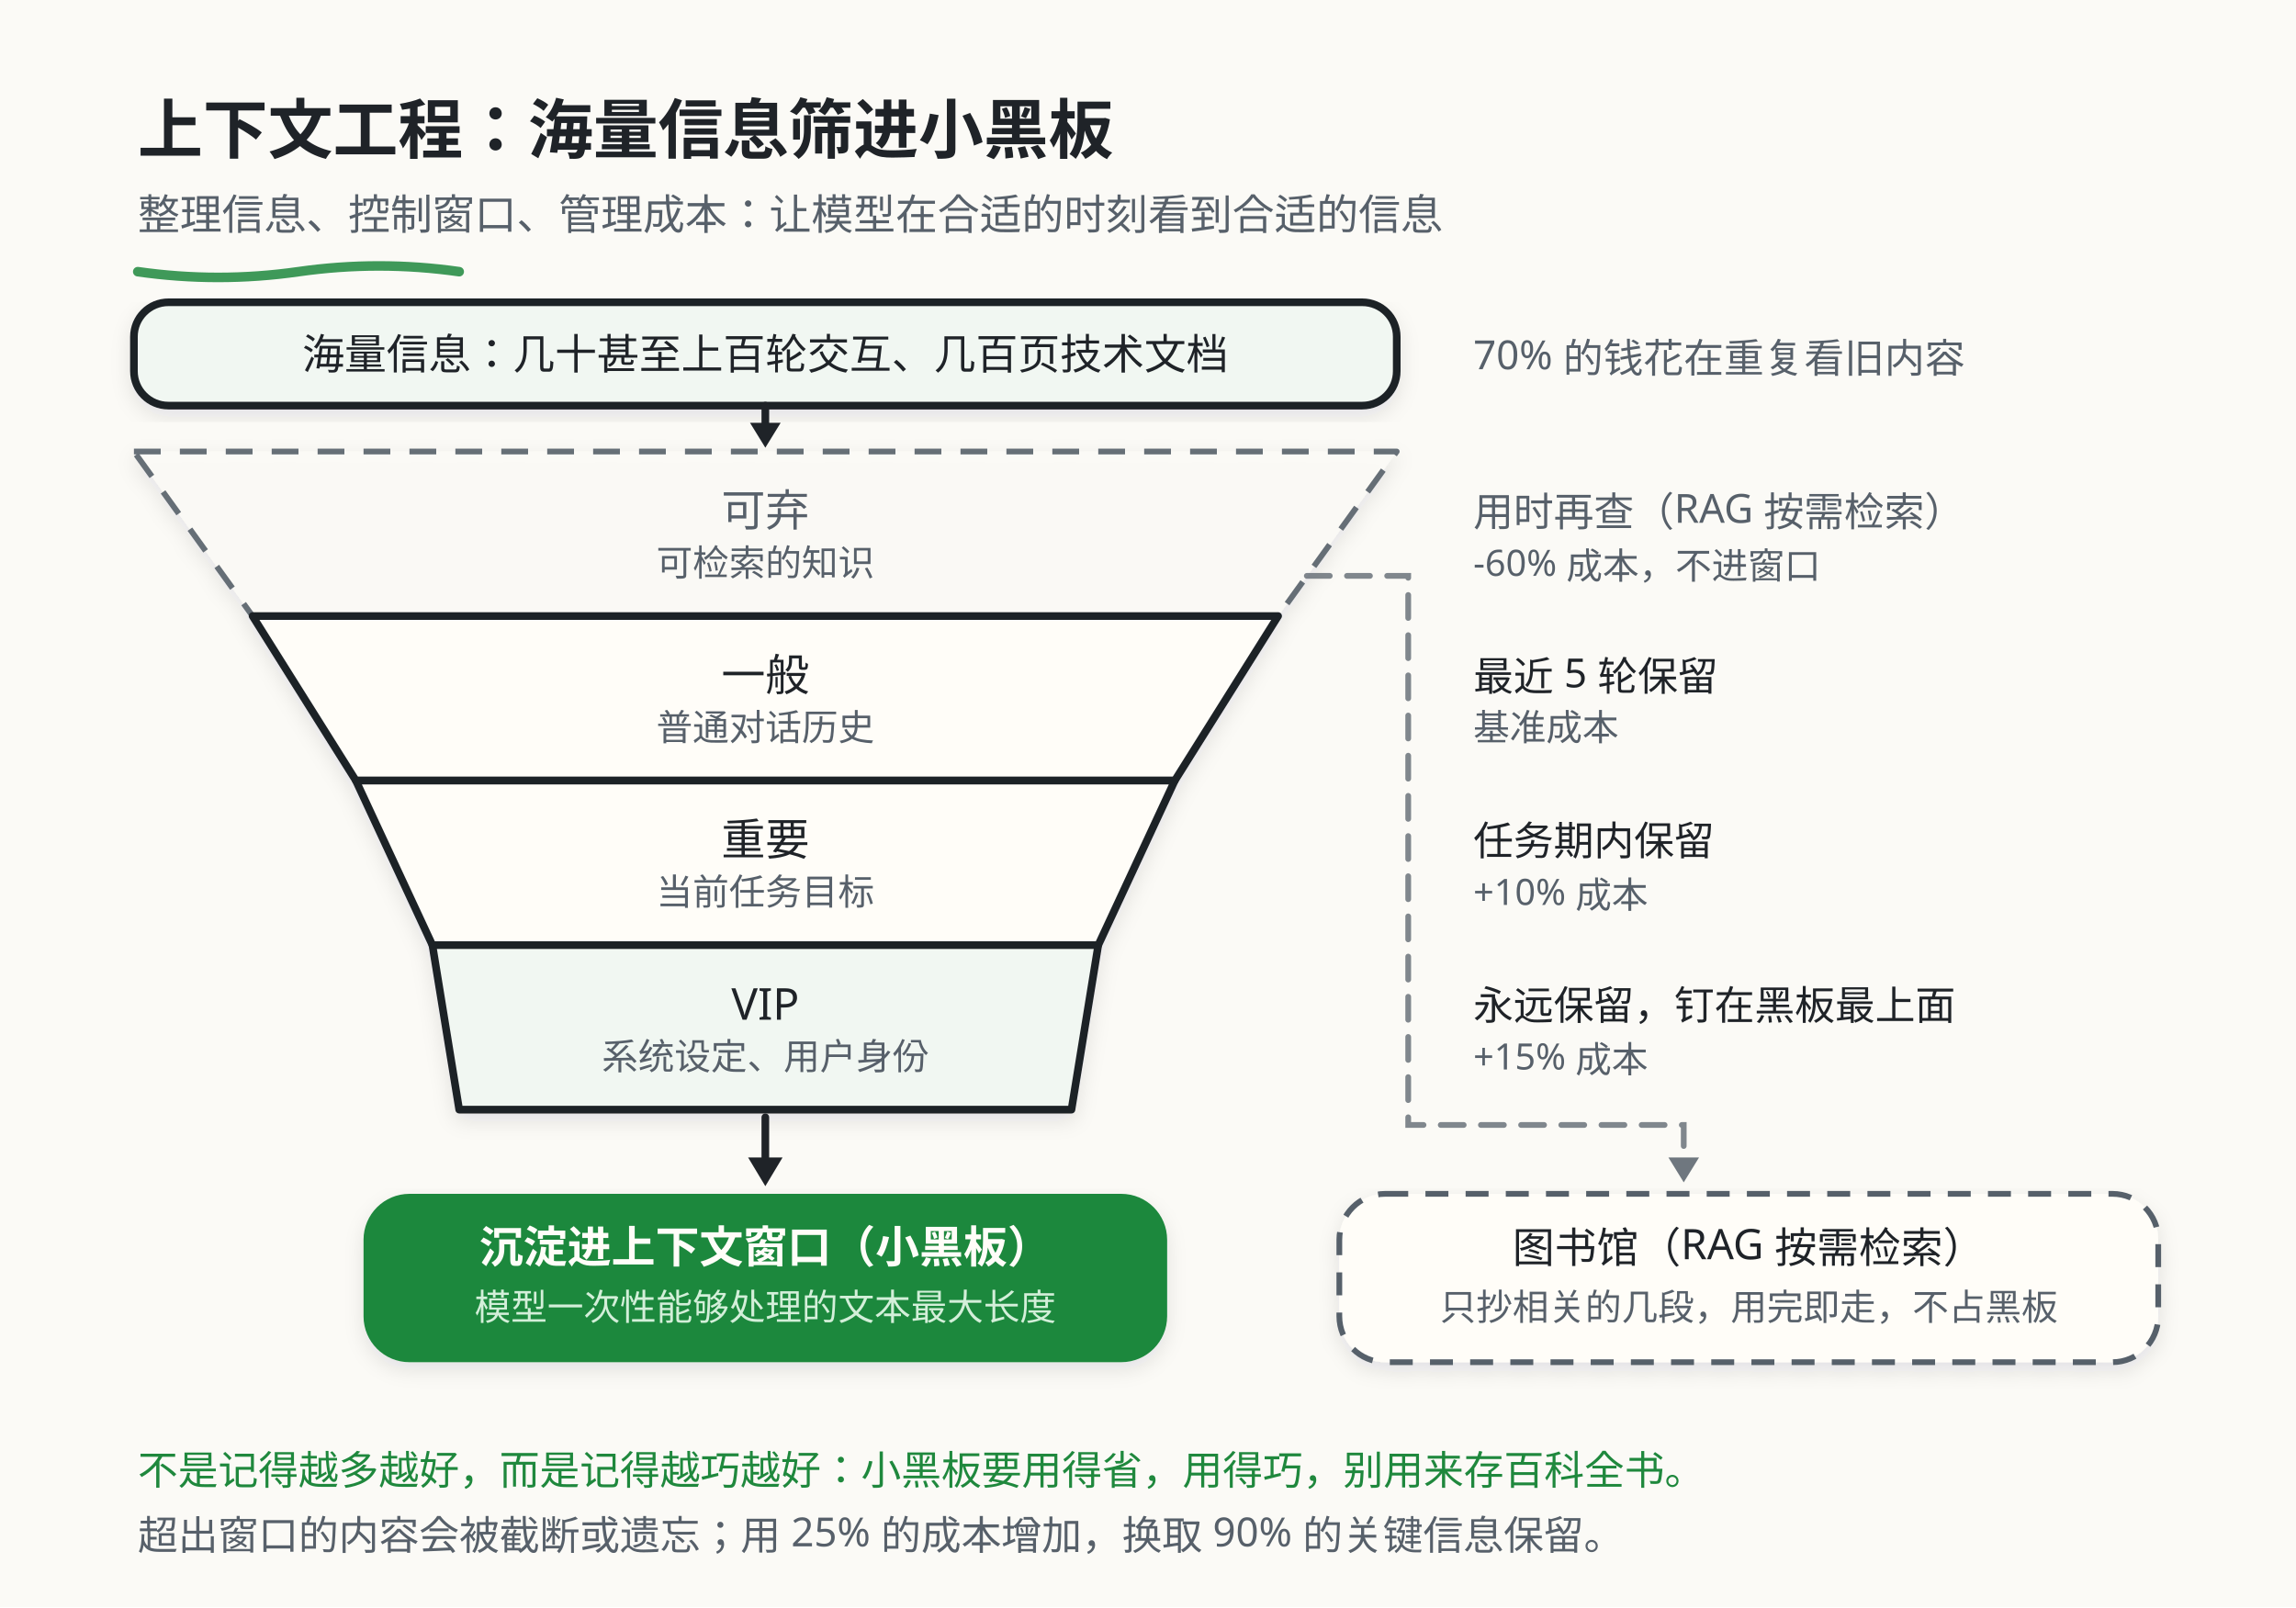
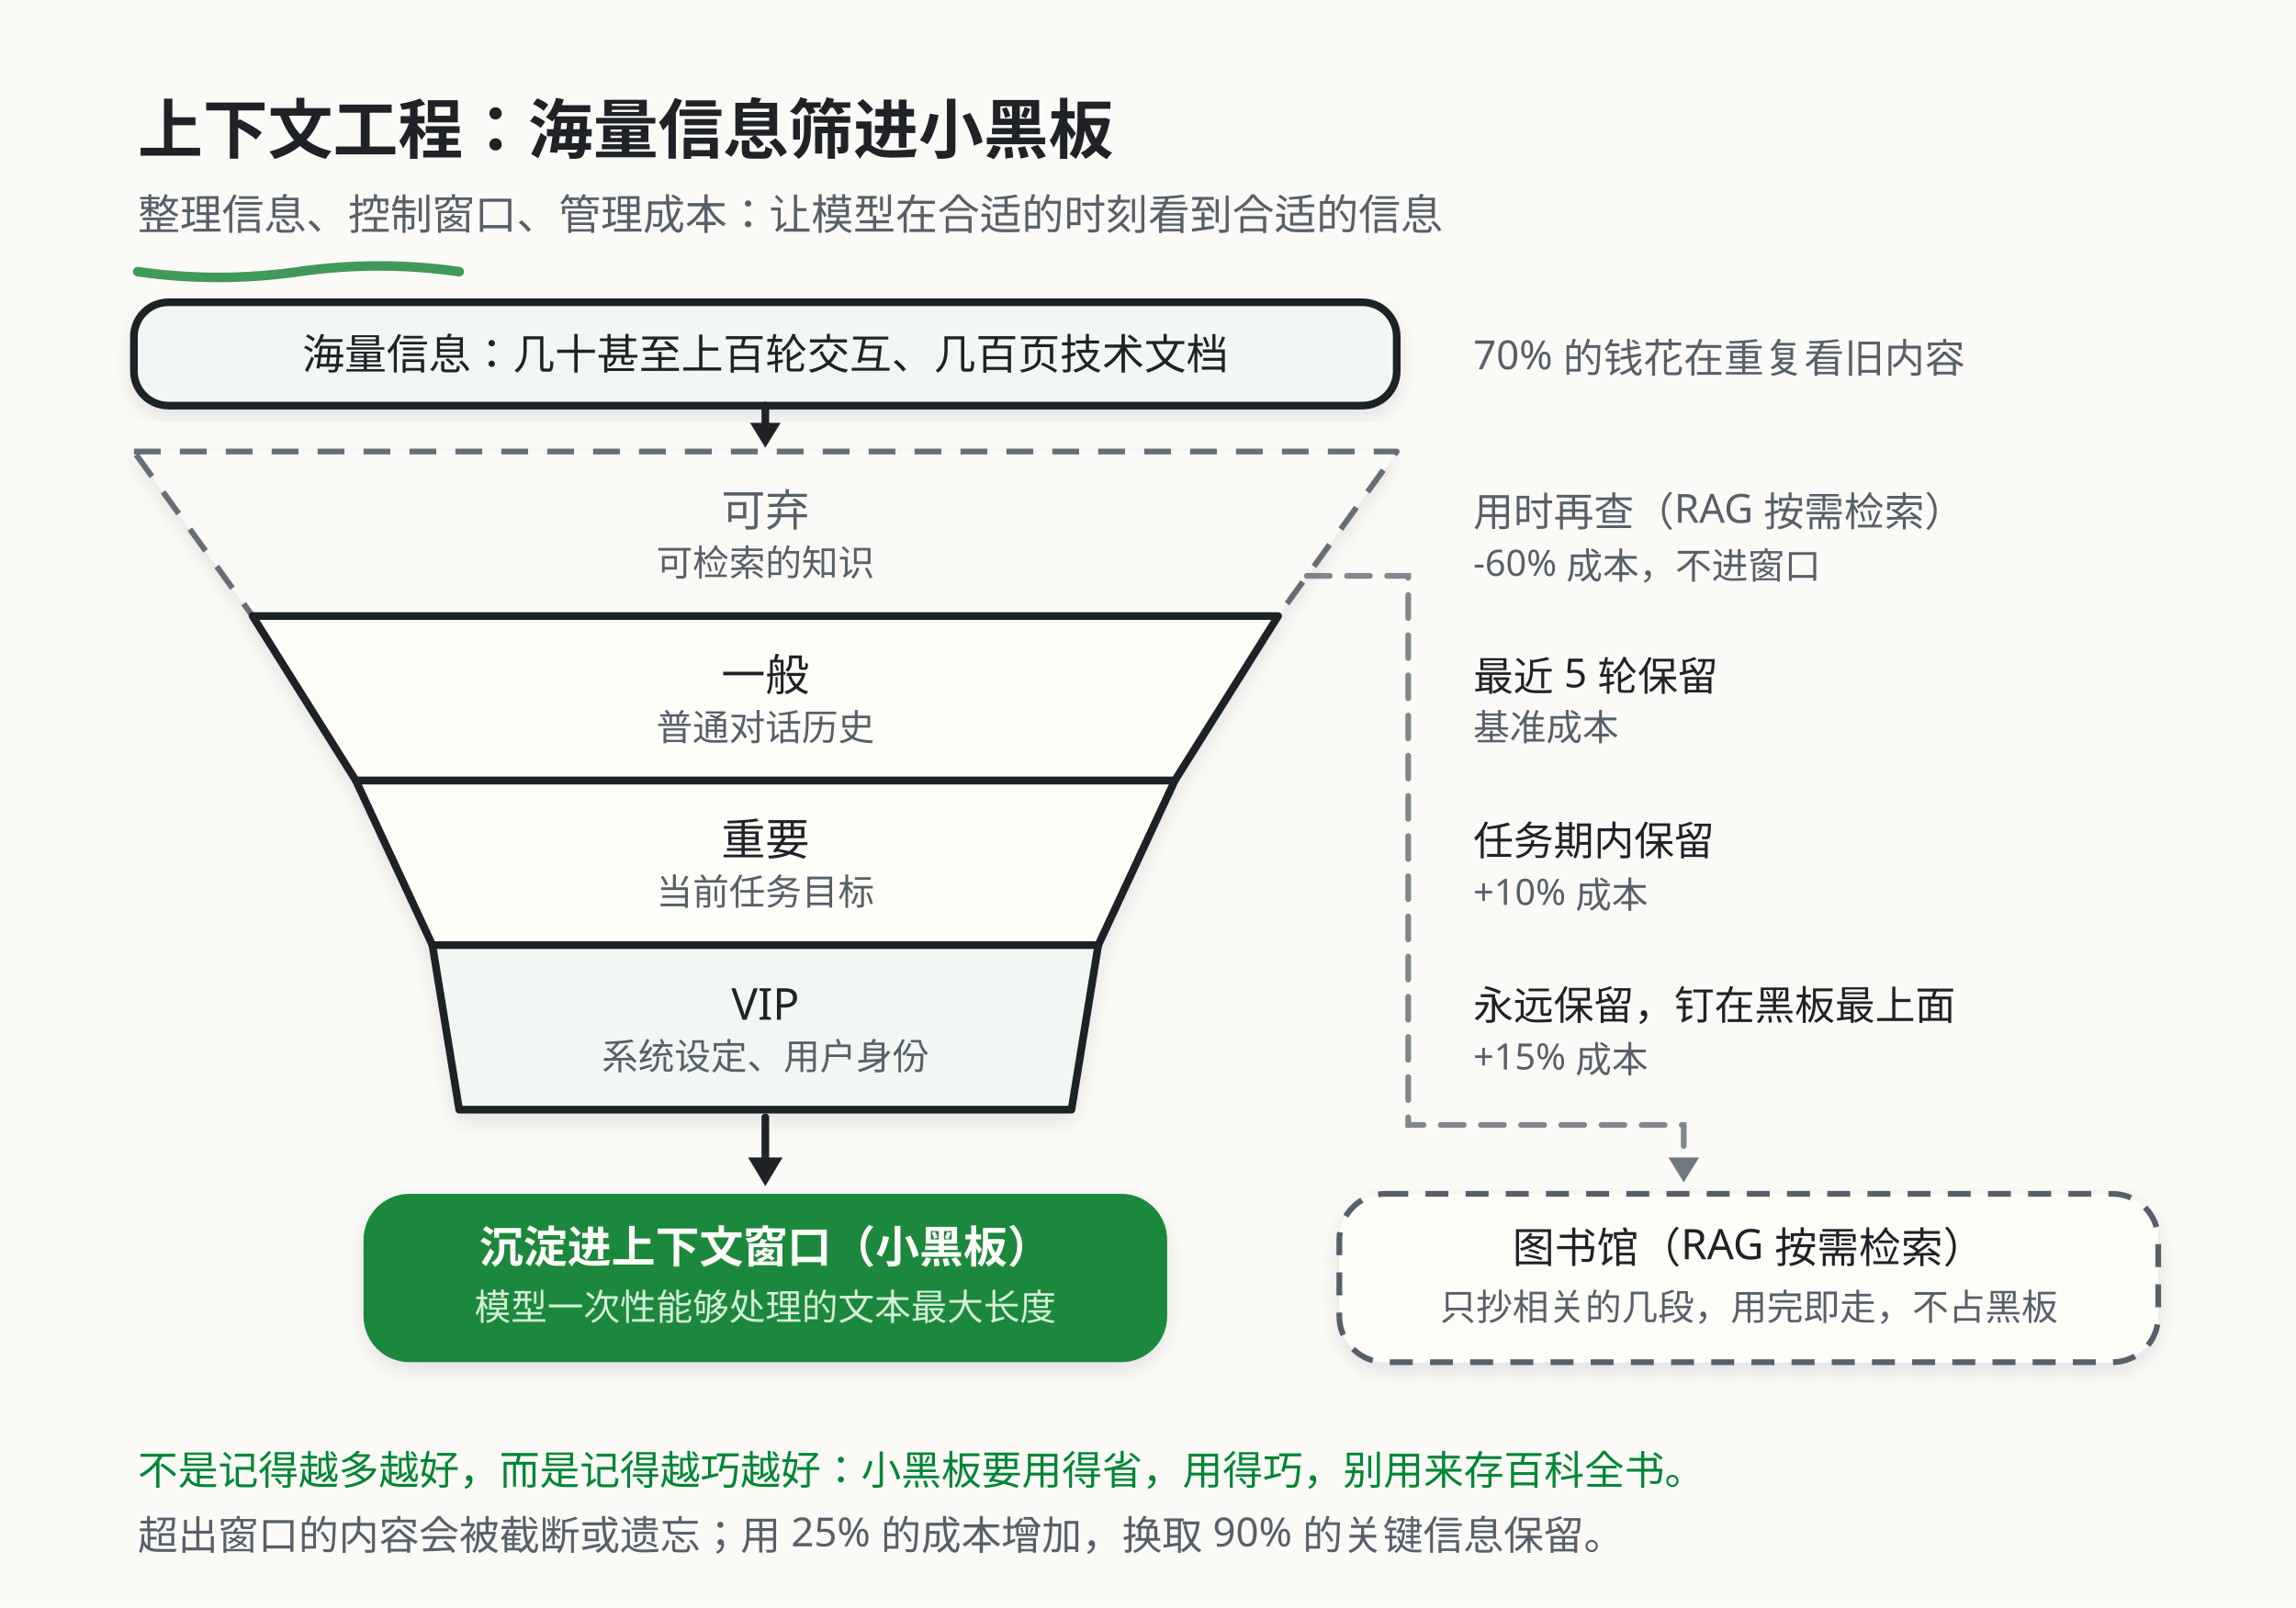
<svg xmlns="http://www.w3.org/2000/svg" width="1200" height="840" viewBox="0 0 1200 840" role="img" aria-labelledby="t">
  <rect width="1200" height="840" fill="#fbfaf6" />
  <defs>
    <filter id="card-shadow" x="-8%" y="-8%" width="116%" height="124%">
      <feDropShadow dx="0" dy="4" stdDeviation="5" flood-color="#1f2328" flood-opacity="0.10" />
    </filter>
  </defs>
  <g font-family="'Microsoft YaHei', system-ui, sans-serif">
    <text x="72" y="80" fill="#1f2328" font-size="34" font-weight="700">上下文工程：海量信息筛进小黑板</text>
    <text x="72" y="120" fill="#57606a" font-size="22">整理信息、控制窗口、管理成本：让模型在合适的时刻看到合适的信息</text>
  </g>
  <path d="M72 142q42 6 84 0t84 0" fill="none" stroke="#1f883d" stroke-width="5" stroke-linecap="round" opacity="0.85" />
  <rect x="70" y="158" width="660" height="54" rx="18" fill="#f1f7f2" stroke="#1f2328" stroke-width="4" filter="url(#card-shadow)" />
  <text x="400" y="193" fill="#1f2328" font-family="'Microsoft YaHei', system-ui, sans-serif" font-size="22" text-anchor="middle">海量信息：几十甚至上百轮交互、几百页技术文档</text>
  <text x="770" y="193" fill="#57606a" font-family="'Microsoft YaHei', system-ui, sans-serif" font-size="21">70% 的钱花在重复看旧内容</text>
  <path d="M400 212v16" fill="none" stroke="#1f2328" stroke-width="4" stroke-linecap="round" />
  <path d="M400 234l-8-13h16z" fill="#1f2328" />
  <g stroke-width="4" stroke-linejoin="round" filter="url(#card-shadow)">
    <path d="M70 236h660l-62 86H132z" fill="#fbfaf6" stroke="#57606a" stroke-width="3" stroke-dasharray="14 10" opacity="0.9" />
    <path d="M132 322h536l-54 86H186z" fill="#fffdf8" stroke="#1f2328" />
    <path d="M186 408h428l-40 86H226z" fill="#fffdf8" stroke="#1f2328" />
    <path d="M226 494h348l-14 86H240z" fill="#f1f7f2" stroke="#1f2328" />
  </g>
  <g font-family="'Microsoft YaHei', system-ui, sans-serif" text-anchor="middle">
    <g fill="#57606a">
      <text x="400" y="275" font-size="23">可弃</text>
      <text x="400" y="301" font-size="19">可检索的知识</text>
    </g>
    <g fill="#1f2328">
      <text x="400" y="361" font-size="23">一般</text>
      <text x="400" y="387" fill="#57606a" font-size="19">普通对话历史</text>
      <text x="400" y="447" font-size="23">重要</text>
      <text x="400" y="473" fill="#57606a" font-size="19">当前任务目标</text>
      <text x="400" y="533" font-size="23">VIP</text>
      <text x="400" y="559" fill="#57606a" font-size="19">系统设定、用户身份</text>
    </g>
  </g>
  <g font-family="'Microsoft YaHei', system-ui, sans-serif">
    <text x="770" y="275" fill="#57606a" font-size="21">用时再查（RAG 按需检索）</text>
    <text x="770" y="301" fill="#57606a" font-size="19">-60% 成本，不进窗口</text>
    <text x="770" y="361" fill="#1f2328" font-size="21">最近 5 轮保留</text>
    <text x="770" y="387" fill="#57606a" font-size="19">基准成本</text>
    <text x="770" y="447" fill="#1f2328" font-size="21">任务期内保留</text>
    <text x="770" y="473" fill="#57606a" font-size="19">+10% 成本</text>
    <text x="770" y="533" fill="#1f2328" font-size="21">永远保留，钉在黑板最上面</text>
    <text x="770" y="559" fill="#57606a" font-size="19">+15% 成本</text>
  </g>
  <path d="M683 301h53v287h144v16" fill="none" stroke="#57606a" stroke-width="3" stroke-linecap="round" stroke-dasharray="12 9" opacity="0.75" />
  <path d="M880 618l-8-13h16z" fill="#57606a" opacity="0.85" />
  <path d="M400 584v26" fill="none" stroke="#1f2328" stroke-width="4" stroke-linecap="round" />
  <path d="M400 620l-9-15h18z" fill="#1f2328" />
  <rect x="190" y="624" width="420" height="88" rx="24" fill="#1f883d" filter="url(#card-shadow)" />
  <g font-family="'Microsoft YaHei', system-ui, sans-serif" text-anchor="middle">
    <text x="400" y="660" fill="#fffdf8" font-size="23" font-weight="700">沉淀进上下文窗口（小黑板）</text>
    <text x="400" y="690" fill="#d3efd9" font-size="19">模型一次性能够处理的文本最大长度</text>
  </g>
  <rect x="700" y="624" width="428" height="88" rx="24" fill="#fffdf8" stroke="#57606a" stroke-width="3" stroke-dasharray="12 9" filter="url(#card-shadow)" />
  <g font-family="'Microsoft YaHei', system-ui, sans-serif" text-anchor="middle">
    <text x="914" y="660" fill="#1f2328" font-size="22">图书馆（RAG 按需检索）</text>
    <text x="914" y="690" fill="#57606a" font-size="19">只抄相关的几段，用完即走，不占黑板</text>
  </g>
  <g font-family="'Microsoft YaHei', system-ui, sans-serif" font-size="21">
-     <text x="72" y="776" fill="#1f883d">不是记得越多越好，而是记得越巧越好：小黑板要用得省，用得巧，别用来存百科全书。</text>
+     <text x="72" y="776" fill="#008635">不是记得越多越好，而是记得越巧越好：小黑板要用得省，用得巧，别用来存百科全书。</text>
    <text x="72" y="810" fill="#57606a">超出窗口的内容会被截断或遗忘；用 25% 的成本增加，换取 90% 的关键信息保留。</text>
  </g>
</svg>
